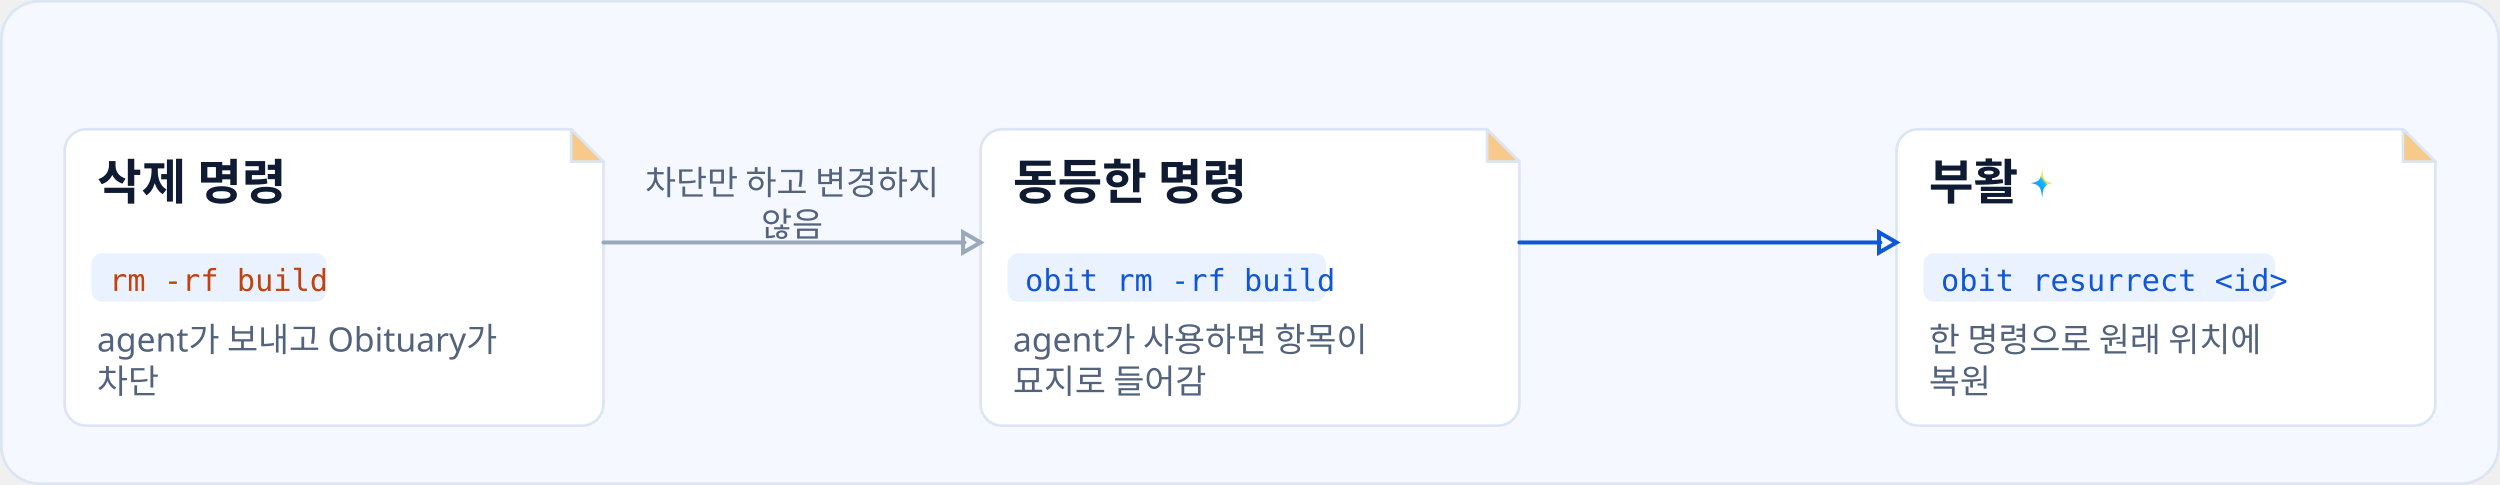
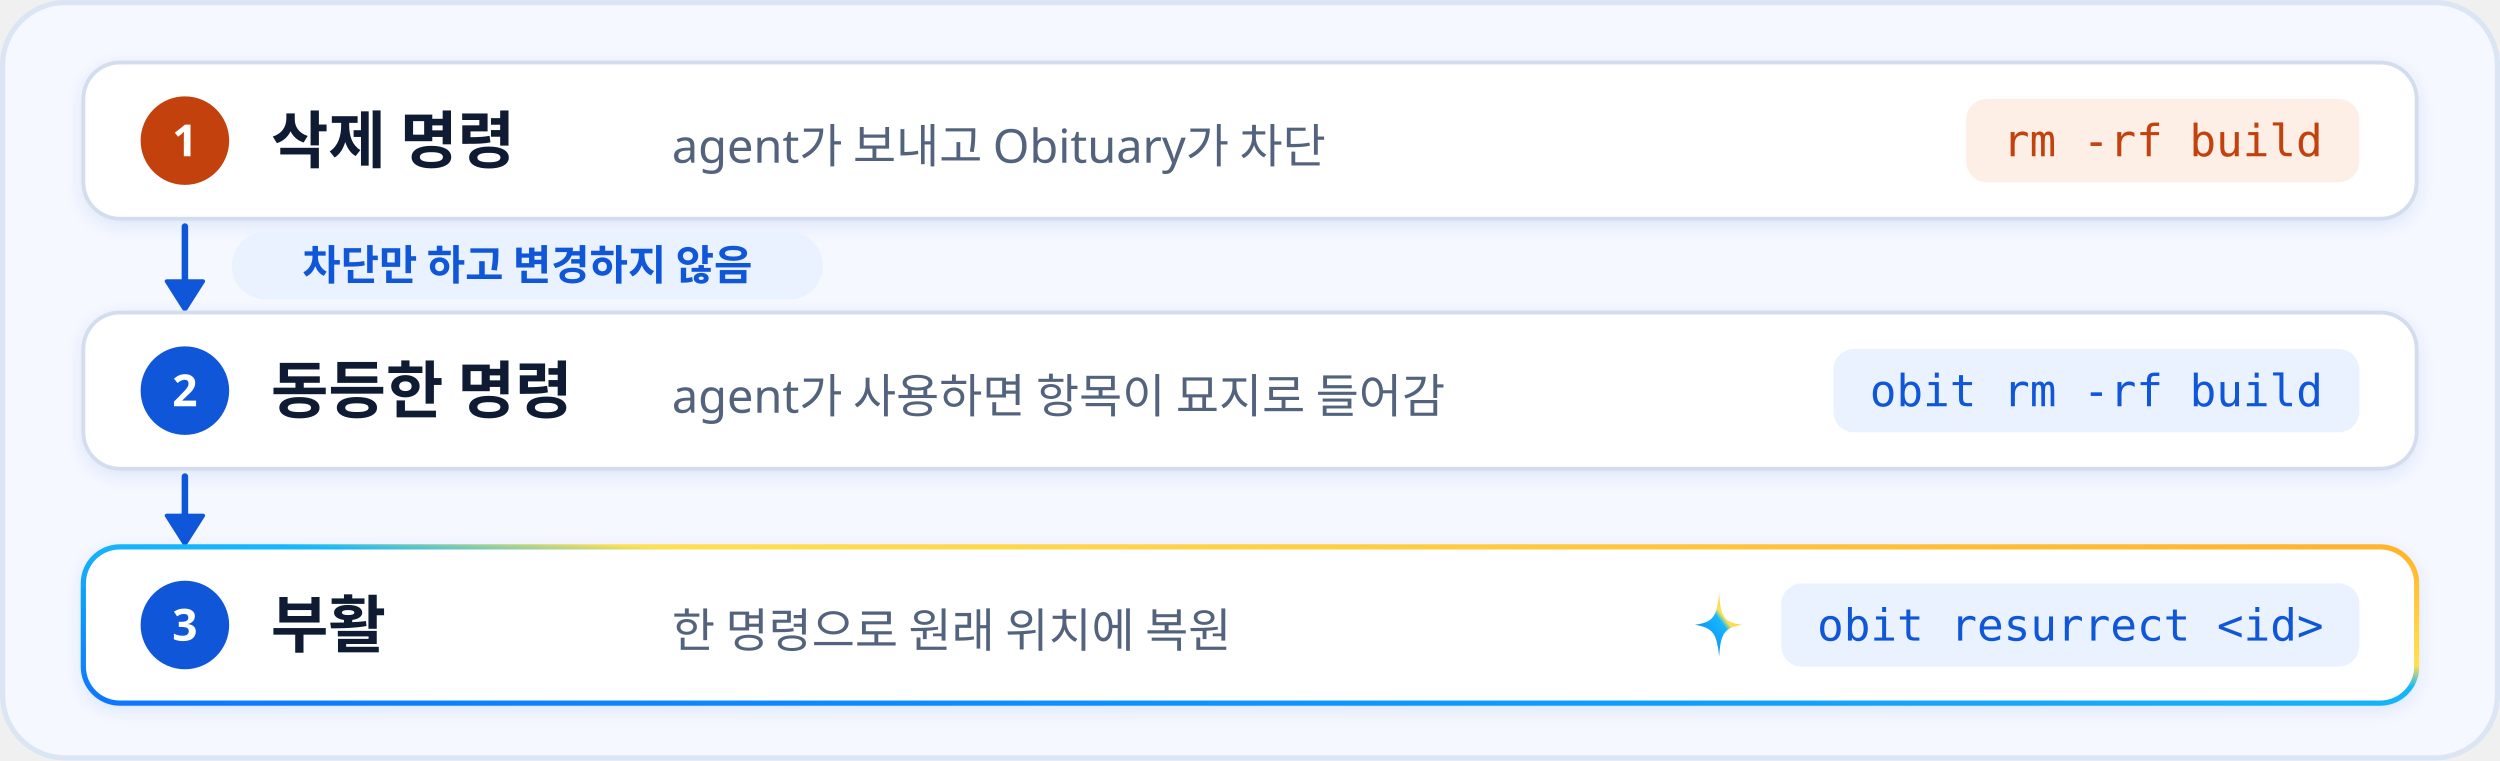
- <svg xmlns="http://www.w3.org/2000/svg" width="1856" height="360" viewBox="0 0 1856 360" role="img" aria-labelledby="title desc">
+ <svg xmlns="http://www.w3.org/2000/svg" width="960" height="292" viewBox="0 0 960 292" role="img" aria-labelledby="title desc">
  <defs>
    <linearGradient id="spark" x1="0" y1="1" x2="1" y2="0">
      <stop stop-color="#0876FF" />
      <stop offset=".55" stop-color="#16B8FA" />
      <stop offset=".62" stop-color="#FFE052" />
      <stop offset="1" stop-color="#FFB329" />
    </linearGradient>
+     <filter id="shadow" x="-4%" y="-12%" width="108%" height="132%">
+       <feDropShadow dx="0" dy="2" stdDeviation="3" flood-color="#0F56D9" flood-opacity="0.1" />
+     </filter>
  </defs>
-   <rect x="1" y="1" width="1854" height="358" rx="28" fill="#F5F8FE" stroke="#DCE5F4" stroke-width="2" />
-   <g font-family="-apple-system, BlinkMacSystemFont, 'Segoe UI', 'Noto Sans', 'Noto Sans CJK SC', 'Noto Sans CJK TC', 'Noto Sans JP', 'Noto Sans KR', 'Noto Sans Cyrillic', 'Microsoft YaHei', 'PingFang SC', 'Hiragino Sans', 'Malgun Gothic', sans-serif">
-     <path d="M64 96H424L448 120V300A16 16 0 0 1 432 316H64A16 16 0 0 1 48 300V112A16 16 0 0 1 64 96Z" fill="#FFFFFF" stroke="#DCE5F4" stroke-width="2" />
-     <path d="M424 96V120H448Z" fill="#F7C98B" stroke="#DCE5F4" stroke-width="2" stroke-linejoin="round" />
-     <text x="72" y="148" font-family="-apple-system, BlinkMacSystemFont, 'Segoe UI', 'Noto Sans', 'Noto Sans CJK SC', 'Noto Sans CJK TC', 'Noto Sans JP', 'Noto Sans KR', 'Noto Sans Cyrillic', 'Microsoft YaHei', 'PingFang SC', 'Hiragino Sans', 'Malgun Gothic', sans-serif" font-size="36.0" fill="#0F1B33" font-weight="700" id="guard_title">삭제 명령</text>
-     <rect x="68" y="188" width="174.5" height="36" rx="8" fill="#EAF2FF" />
-     <text x="81" y="216" font-family="ui-monospace, 'Cascadia Code', 'SF Mono', Consolas, monospace" font-size="22.5" fill="#C2410C">rm -rf build</text>
-     <text x="72" y="261" font-family="-apple-system, BlinkMacSystemFont, 'Segoe UI', 'Noto Sans', 'Noto Sans CJK SC', 'Noto Sans CJK TC', 'Noto Sans JP', 'Noto Sans KR', 'Noto Sans Cyrillic', 'Microsoft YaHei', 'PingFang SC', 'Hiragino Sans', 'Malgun Gothic', sans-serif" font-size="25.0" fill="#53637D" id="guard_first">agent가 보내고 Obituary가</text>
-     <text x="72" y="292" font-family="-apple-system, BlinkMacSystemFont, 'Segoe UI', 'Noto Sans', 'Noto Sans CJK SC', 'Noto Sans CJK TC', 'Noto Sans JP', 'Noto Sans KR', 'Noto Sans Cyrillic', 'Microsoft YaHei', 'PingFang SC', 'Hiragino Sans', 'Malgun Gothic', sans-serif" font-size="25.0" fill="#53637D" id="guard_first">차단</text>
-     <path d="M744 96H1104L1128 120V300A16 16 0 0 1 1112 316H744A16 16 0 0 1 728 300V112A16 16 0 0 1 744 96Z" fill="#FFFFFF" stroke="#DCE5F4" stroke-width="2" />
-     <path d="M1104 96V120H1128Z" fill="#F7C98B" stroke="#DCE5F4" stroke-width="2" stroke-linejoin="round" />
-     <text x="752" y="148" font-family="-apple-system, BlinkMacSystemFont, 'Segoe UI', 'Noto Sans', 'Noto Sans CJK SC', 'Noto Sans CJK TC', 'Noto Sans JP', 'Noto Sans KR', 'Noto Sans Cyrillic', 'Microsoft YaHei', 'PingFang SC', 'Hiragino Sans', 'Malgun Gothic', sans-serif" font-size="36.0" fill="#0F1B33" font-weight="700" id="guard_equiv">동등한 명령</text>
-     <rect x="748" y="188" width="236.375" height="36" rx="8" fill="#EAF2FF" />
-     <text x="761" y="216" font-family="ui-monospace, 'Cascadia Code', 'SF Mono', Consolas, monospace" font-size="22.5" fill="#0F56D9">obit rm -rf build</text>
-     <text x="752" y="261" font-family="-apple-system, BlinkMacSystemFont, 'Segoe UI', 'Noto Sans', 'Noto Sans CJK SC', 'Noto Sans CJK TC', 'Noto Sans JP', 'Noto Sans KR', 'Noto Sans Cyrillic', 'Microsoft YaHei', 'PingFang SC', 'Hiragino Sans', 'Malgun Gothic', sans-serif" font-size="25.0" fill="#53637D" id="guard_second">agent가 사용하면 항목이</text>
-     <text x="752" y="292" font-family="-apple-system, BlinkMacSystemFont, 'Segoe UI', 'Noto Sans', 'Noto Sans CJK SC', 'Noto Sans CJK TC', 'Noto Sans JP', 'Noto Sans KR', 'Noto Sans Cyrillic', 'Microsoft YaHei', 'PingFang SC', 'Hiragino Sans', 'Malgun Gothic', sans-serif" font-size="25.0" fill="#53637D" id="guard_second">묘지로 들어감</text>
-     <path d="M1424 96H1784L1808 120V300A16 16 0 0 1 1792 316H1424A16 16 0 0 1 1408 300V112A16 16 0 0 1 1424 96Z" fill="#FFFFFF" stroke="#DCE5F4" stroke-width="2" />
-     <path d="M1784 96V120H1808Z" fill="#F7C98B" stroke="#DCE5F4" stroke-width="2" stroke-linejoin="round" />
-     <text x="1432" y="148" font-family="-apple-system, BlinkMacSystemFont, 'Segoe UI', 'Noto Sans', 'Noto Sans CJK SC', 'Noto Sans CJK TC', 'Noto Sans JP', 'Noto Sans KR', 'Noto Sans Cyrillic', 'Microsoft YaHei', 'PingFang SC', 'Hiragino Sans', 'Malgun Gothic', sans-serif" font-size="36.0" fill="#0F1B33" font-weight="700" id="guard_res">부활</text>
-     <path id="guard-star" d="M17.6 9.4c.3 5.3 1.2 6.5 5.2 7-4 .6-4.9 2-5.2 7.1-.6-5.1-1.3-6.4-5.5-7.1 4.2-.6 4.9-1.8 5.5-7Z" fill="url(#spark)" transform="translate(1516.0 136) scale(1.55) translate(-17.5 -16.45)" />
-     <rect x="1428" y="188" width="261.125" height="36" rx="8" fill="#EAF2FF" />
-     <text x="1441" y="216" font-family="ui-monospace, 'Cascadia Code', 'SF Mono', Consolas, monospace" font-size="22.5" fill="#0F56D9">obit resurrect &lt;id&gt;</text>
-     <text x="1432" y="261" font-family="-apple-system, BlinkMacSystemFont, 'Segoe UI', 'Noto Sans', 'Noto Sans CJK SC', 'Noto Sans CJK TC', 'Noto Sans JP', 'Noto Sans KR', 'Noto Sans Cyrillic', 'Microsoft YaHei', 'PingFang SC', 'Hiragino Sans', 'Malgun Gothic', sans-serif" font-size="25.0" fill="#53637D" id="guard_res_note">한 명령으로 원래 위치에</text>
-     <text x="1432" y="292" font-family="-apple-system, BlinkMacSystemFont, 'Segoe UI', 'Noto Sans', 'Noto Sans CJK SC', 'Noto Sans CJK TC', 'Noto Sans JP', 'Noto Sans KR', 'Noto Sans Cyrillic', 'Microsoft YaHei', 'PingFang SC', 'Hiragino Sans', 'Malgun Gothic', sans-serif" font-size="25.0" fill="#53637D" id="guard_res_note">복원</text>
-     <path d="M448 180H716M728 180l-13 -7.5v15Z" stroke="#9AA8BC" stroke-width="3" stroke-linecap="round" fill="none" />
-     <text x="588.0" y="144.5" font-family="-apple-system, BlinkMacSystemFont, 'Segoe UI', 'Noto Sans', 'Noto Sans CJK SC', 'Noto Sans CJK TC', 'Noto Sans JP', 'Noto Sans KR', 'Noto Sans Cyrillic', 'Microsoft YaHei', 'PingFang SC', 'Hiragino Sans', 'Malgun Gothic', sans-serif" font-size="25.0" fill="#53637D" text-anchor="middle">차단만 하고 변경하지</text>
-     <text x="588.0" y="175.5" font-family="-apple-system, BlinkMacSystemFont, 'Segoe UI', 'Noto Sans', 'Noto Sans CJK SC', 'Noto Sans CJK TC', 'Noto Sans JP', 'Noto Sans KR', 'Noto Sans Cyrillic', 'Microsoft YaHei', 'PingFang SC', 'Hiragino Sans', 'Malgun Gothic', sans-serif" font-size="25.0" fill="#53637D" text-anchor="middle">않음</text>
-     <path d="M1128 180H1396M1408 180l-13 -7.5v15Z" stroke="#0F56D9" stroke-width="3" stroke-linecap="round" fill="none" />
-   </g>
+   <rect data-role="bg" x="1" y="1" width="958" height="290" rx="24" fill="#F5F8FE" stroke="#DCE5F4" stroke-width="2" />
+   <rect data-role="card" x="32" y="24" width="896" height="60" rx="14" fill="#FFFFFF" stroke="#D3DDEE" stroke-width="1.5" filter="url(#shadow)" />
+   <circle data-role="badge" cx="71" cy="54" r="17" fill="#C2410C" />
+   <text x="71" y="60" font-family="-apple-system, BlinkMacSystemFont, 'Segoe UI', 'Noto Sans', 'Noto Sans CJK SC', 'Noto Sans CJK TC', 'Noto Sans JP', 'Noto Sans KR', 'Noto Sans Cyrillic', 'Microsoft YaHei', 'PingFang SC', 'Hiragino Sans', 'Malgun Gothic', sans-serif" font-size="17" fill="#FFFFFF" font-weight="700" text-anchor="middle" data-t="number">1</text>
+   <text x="104" y="62.5" font-family="-apple-system, BlinkMacSystemFont, 'Segoe UI', 'Noto Sans', 'Noto Sans CJK SC', 'Noto Sans CJK TC', 'Noto Sans JP', 'Noto Sans KR', 'Noto Sans Cyrillic', 'Microsoft YaHei', 'PingFang SC', 'Hiragino Sans', 'Malgun Gothic', sans-serif" font-size="24" fill="#0F1B33" font-weight="700" data-t="title" data-k="guard_title" data-g="guard_title">삭제 명령</text>
+   <text x="258" y="62.5" font-family="-apple-system, BlinkMacSystemFont, 'Segoe UI', 'Noto Sans', 'Noto Sans CJK SC', 'Noto Sans CJK TC', 'Noto Sans JP', 'Noto Sans KR', 'Noto Sans Cyrillic', 'Microsoft YaHei', 'PingFang SC', 'Hiragino Sans', 'Malgun Gothic', sans-serif" font-size="18" fill="#53637D" data-t="note" data-k="guard_first" data-g="guard_first">agent가 보내고 Obituary가 차단</text>
+   <rect data-role="chip" x="755" y="38" width="151" height="32" rx="8" fill="#FDEEE6" data-in="card" />
+   <text x="830.5" y="60" font-family="ui-monospace, 'Cascadia Code', 'SF Mono', Consolas, monospace" font-size="17" fill="#C2410C" text-anchor="middle" data-t="code">rm -rf build</text>
+   <path data-role="arrow" d="M71 87V110" fill="none" stroke="#0F56D9" stroke-width="2.5" stroke-linecap="round" />
+   <path data-role="arrow" d="M64 108L71 119L78 108Z" fill="#0F56D9" stroke="#0F56D9" stroke-width="1.5" stroke-linejoin="round" />
+   <rect data-role="pill" x="89" y="89" width="227" height="26" rx="13" fill="#EAF2FF" />
+   <text x="202.5" y="107.5" font-family="-apple-system, BlinkMacSystemFont, 'Segoe UI', 'Noto Sans', 'Noto Sans CJK SC', 'Noto Sans CJK TC', 'Noto Sans JP', 'Noto Sans KR', 'Noto Sans Cyrillic', 'Microsoft YaHei', 'PingFang SC', 'Hiragino Sans', 'Malgun Gothic', sans-serif" font-size="16" fill="#0F56D9" font-weight="600" text-anchor="middle" data-t="caption" data-k="guard_bridge" data-g="guard_bridge">차단만 하고 변경하지 않음</text>
+   <rect data-role="card" x="32" y="120" width="896" height="60" rx="14" fill="#FFFFFF" stroke="#D3DDEE" stroke-width="1.5" filter="url(#shadow)" />
+   <circle data-role="badge" cx="71" cy="150" r="17" fill="#0F56D9" />
+   <text x="71" y="156" font-family="-apple-system, BlinkMacSystemFont, 'Segoe UI', 'Noto Sans', 'Noto Sans CJK SC', 'Noto Sans CJK TC', 'Noto Sans JP', 'Noto Sans KR', 'Noto Sans Cyrillic', 'Microsoft YaHei', 'PingFang SC', 'Hiragino Sans', 'Malgun Gothic', sans-serif" font-size="17" fill="#FFFFFF" font-weight="700" text-anchor="middle" data-t="number">2</text>
+   <text x="104" y="158.5" font-family="-apple-system, BlinkMacSystemFont, 'Segoe UI', 'Noto Sans', 'Noto Sans CJK SC', 'Noto Sans CJK TC', 'Noto Sans JP', 'Noto Sans KR', 'Noto Sans Cyrillic', 'Microsoft YaHei', 'PingFang SC', 'Hiragino Sans', 'Malgun Gothic', sans-serif" font-size="24" fill="#0F1B33" font-weight="700" data-t="title" data-k="guard_equiv" data-g="guard_equiv">동등한 명령</text>
+   <text x="258" y="158.5" font-family="-apple-system, BlinkMacSystemFont, 'Segoe UI', 'Noto Sans', 'Noto Sans CJK SC', 'Noto Sans CJK TC', 'Noto Sans JP', 'Noto Sans KR', 'Noto Sans Cyrillic', 'Microsoft YaHei', 'PingFang SC', 'Hiragino Sans', 'Malgun Gothic', sans-serif" font-size="18" fill="#53637D" data-t="note" data-k="guard_second" data-g="guard_second">agent가 사용하면 항목이 묘지로 들어감</text>
+   <rect data-role="chip" x="704" y="134" width="202" height="32" rx="8" fill="#EAF2FF" data-in="card" />
+   <text x="805" y="156" font-family="ui-monospace, 'Cascadia Code', 'SF Mono', Consolas, monospace" font-size="17" fill="#0F56D9" text-anchor="middle" data-t="code">obit rm -rf build</text>
+   <path data-role="arrow" d="M71 183V200" fill="none" stroke="#0F56D9" stroke-width="2.5" stroke-linecap="round" />
+   <path data-role="arrow" d="M64 198L71 209L78 198Z" fill="#0F56D9" stroke="#0F56D9" stroke-width="1.5" stroke-linejoin="round" />
+   <rect data-role="card" x="32" y="210" width="896" height="60" rx="14" fill="#FFFFFF" stroke="url(#spark)" stroke-width="2" filter="url(#shadow)" />
+   <circle data-role="badge" cx="71" cy="240" r="17" fill="#0F56D9" />
+   <text x="71" y="246" font-family="-apple-system, BlinkMacSystemFont, 'Segoe UI', 'Noto Sans', 'Noto Sans CJK SC', 'Noto Sans CJK TC', 'Noto Sans JP', 'Noto Sans KR', 'Noto Sans Cyrillic', 'Microsoft YaHei', 'PingFang SC', 'Hiragino Sans', 'Malgun Gothic', sans-serif" font-size="17" fill="#FFFFFF" font-weight="700" text-anchor="middle" data-t="number">3</text>
+   <text x="104" y="248.5" font-family="-apple-system, BlinkMacSystemFont, 'Segoe UI', 'Noto Sans', 'Noto Sans CJK SC', 'Noto Sans CJK TC', 'Noto Sans JP', 'Noto Sans KR', 'Noto Sans Cyrillic', 'Microsoft YaHei', 'PingFang SC', 'Hiragino Sans', 'Malgun Gothic', sans-serif" font-size="24" fill="#0F1B33" font-weight="700" data-t="title" data-k="guard_res" data-g="guard_res">부활</text>
+   <text x="258" y="248.5" font-family="-apple-system, BlinkMacSystemFont, 'Segoe UI', 'Noto Sans', 'Noto Sans CJK SC', 'Noto Sans CJK TC', 'Noto Sans JP', 'Noto Sans KR', 'Noto Sans Cyrillic', 'Microsoft YaHei', 'PingFang SC', 'Hiragino Sans', 'Malgun Gothic', sans-serif" font-size="18" fill="#53637D" data-t="note" data-k="guard_res_note" data-g="guard_res_note">한 명령으로 원래 위치에 복원</text>
+   <path id="guard-star" data-role="icon" d="M17.6 9.4c.3 5.3 1.2 6.5 5.2 7-4 .6-4.9 2-5.2 7.1-.6-5.1-1.3-6.4-5.5-7.1 4.2-.6 4.9-1.8 5.5-7Z" fill="url(#spark)" transform="translate(660 240) scale(1.7) translate(-17.5 -16.45)" />
+   <rect data-role="chip" x="684" y="224" width="222" height="32" rx="8" fill="#EAF2FF" data-in="card" />
+   <text x="795" y="246" font-family="ui-monospace, 'Cascadia Code', 'SF Mono', Consolas, monospace" font-size="17" fill="#0F56D9" text-anchor="middle" data-t="code">obit resurrect &lt;id&gt;</text>
</svg>
